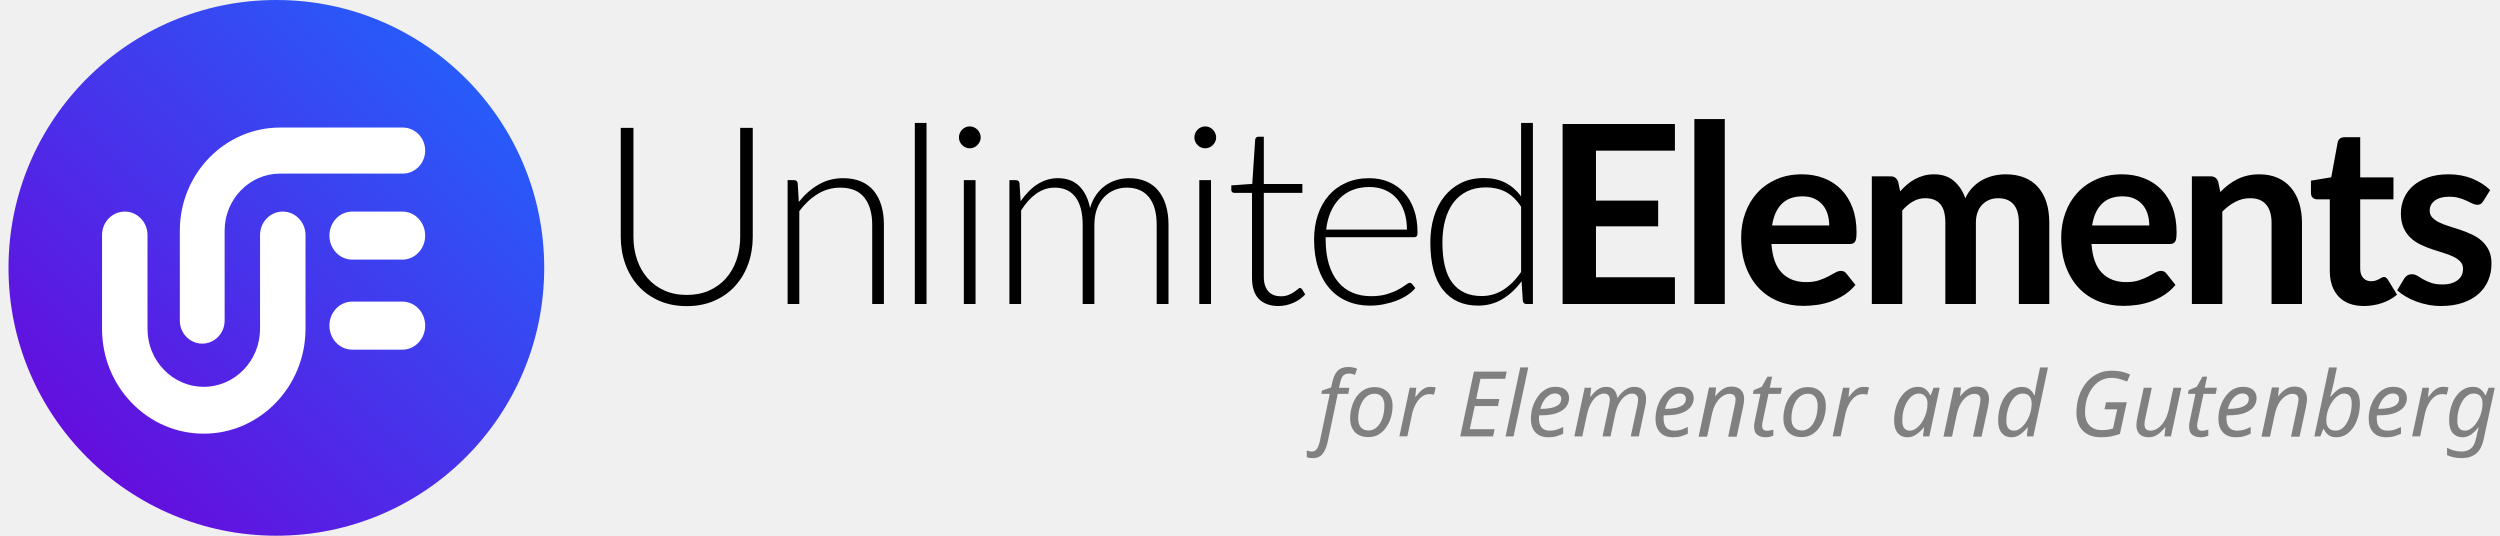
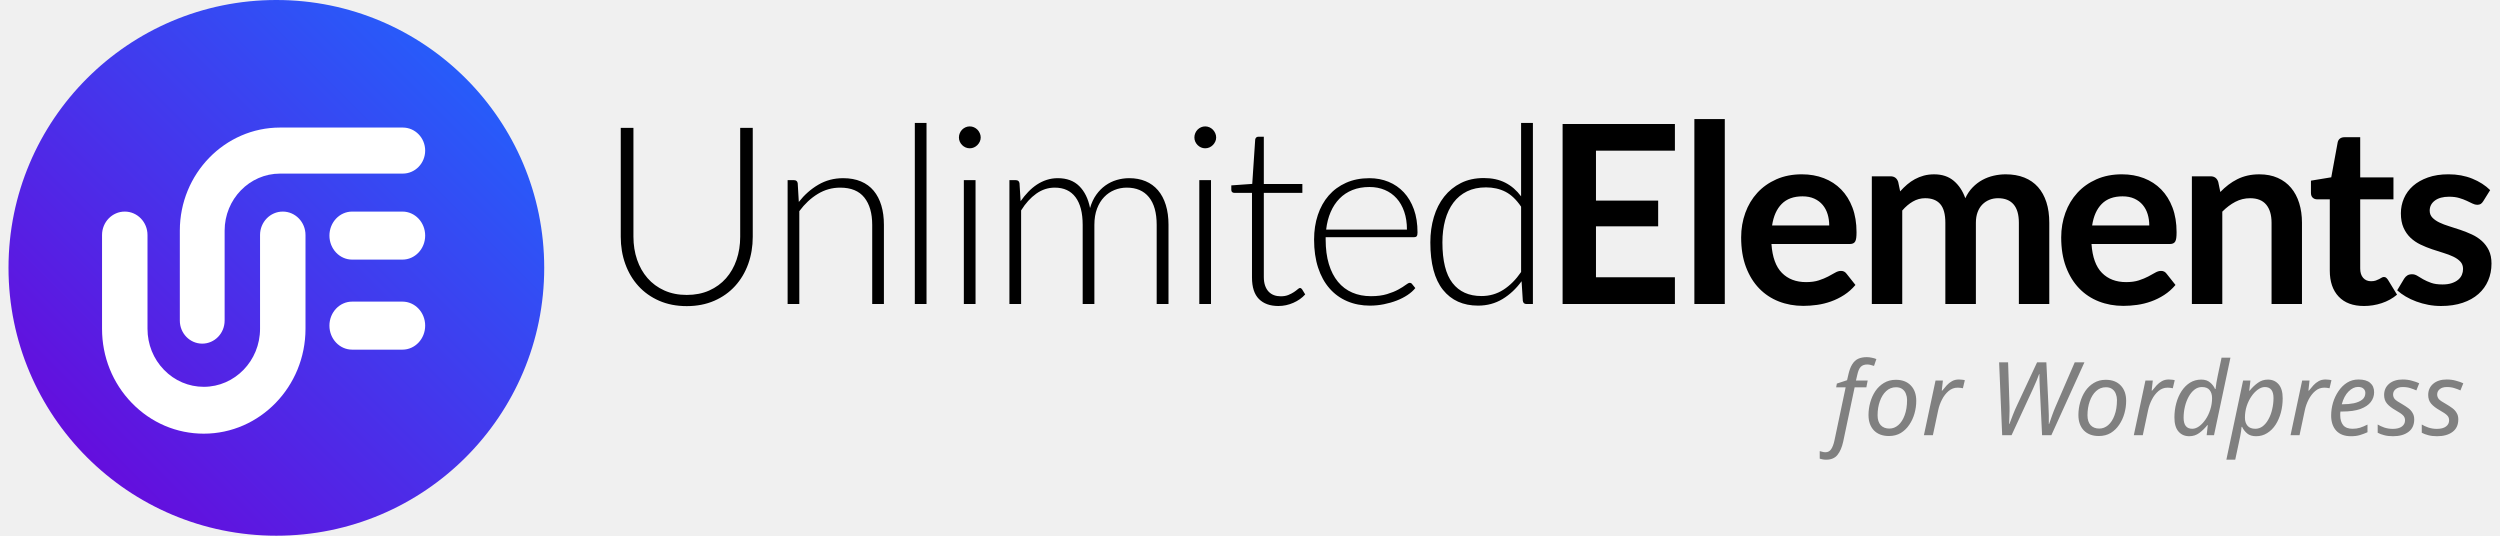
<svg xmlns="http://www.w3.org/2000/svg" width="294" height="63" viewBox="0 0 294 63" version="1.1" id="svg2">
  <defs id="defs2">
    <linearGradient x1="1.92" y1="62.08" x2="63.08" y2="0.92" id="linearGradient-1" gradientUnits="userSpaceOnUse">
      <stop stop-color="#6F00D8" offset="0%" id="stop1" />
      <stop stop-color="#1C6AFF" offset="100%" id="stop2" />
    </linearGradient>
  </defs>
  <g id="logo" stroke="none" stroke-width="1" fill="none" fill-rule="evenodd">
    <circle id="Oval" fill="url(#linearGradient-1)" cx="32.5" cy="31.5" r="31.5" style="fill:url(#linearGradient-1)" />
    <path d="m 50,38.294 c 0,-1.559 -1.196,-2.824 -2.671,-2.824 h -5.918 c -1.475,0 -2.671,1.264 -2.671,2.824 0,1.559 1.196,2.824 2.671,2.824 h 5.918 C 48.804,41.118 50,39.853 50,38.294 m 0,-10.588 c 0,-1.559 -1.196,-2.824 -2.671,-2.824 h -5.917 c -1.475,0 -2.671,1.265 -2.671,2.824 0,1.559 1.196,2.824 2.671,2.824 h 5.917 C 48.804,30.529 50,29.265 50,27.706 M 26.417,37.704 V 27.12 c 0,-3.697 2.927,-6.705 6.523,-6.705 H 47.366 C 48.82,20.415 50,19.203 50,17.708 50,16.212 48.82,15 47.366,15 H 32.94 c -6.502,0 -11.792,5.437 -11.792,12.12 v 10.584 c 0,1.495 1.18,2.708 2.634,2.708 1.455,0 2.634,-1.212 2.634,-2.708 M 23.963,51 C 20.767,51 17.763,49.718 15.504,47.389 13.244,45.06 12,41.963 12,38.669 V 27.637 c 0,-1.521 1.197,-2.755 2.673,-2.755 1.476,0 2.673,1.234 2.673,2.755 v 11.031 c 0,1.823 0.688,3.535 1.938,4.824 1.25,1.288 2.912,1.998 4.68,1.998 3.649,0 6.617,-3.06 6.617,-6.822 V 27.637 c 0,-1.521 1.197,-2.755 2.673,-2.755 1.476,0 2.673,1.234 2.673,2.755 V 38.669 C 35.926,45.468 30.559,51 23.963,51" id="Fill-1" fill="#ffffff" />
    <path d="m 80.762,36 c 1.197,0 2.276,-0.21 3.237,-0.629 0.961,-0.42 1.776,-0.998 2.447,-1.735 0.671,-0.737 1.185,-1.6 1.542,-2.591 0.357,-0.99 0.536,-2.057 0.536,-3.198 v 0 -12.808 h -1.477 v 12.808 c 0,0.966 -0.142,1.866 -0.427,2.701 -0.285,0.834 -0.698,1.559 -1.238,2.174 -0.541,0.615 -1.2,1.095 -1.977,1.442 -0.777,0.346 -1.658,0.52 -2.643,0.52 -0.985,0 -1.866,-0.176 -2.643,-0.527 -0.777,-0.351 -1.434,-0.834 -1.969,-1.449 -0.536,-0.615 -0.946,-1.339 -1.231,-2.174 -0.285,-0.834 -0.427,-1.735 -0.427,-2.701 v 0 -12.793 H 73 v 12.808 c 0,1.142 0.179,2.208 0.536,3.198 0.357,0.99 0.871,1.854 1.542,2.591 0.671,0.737 1.487,1.315 2.447,1.735 C 78.486,35.79 79.565,36 80.762,36 Z M 93.999,35.751 V 24.832 c 0.637,-0.859 1.361,-1.534 2.172,-2.027 0.811,-0.493 1.689,-0.739 2.636,-0.739 1.274,0 2.22,0.388 2.838,1.164 0.618,0.776 0.927,1.847 0.927,3.213 v 0 9.309 h 1.376 v -9.309 c 0,-0.849 -0.101,-1.61 -0.304,-2.283 -0.203,-0.673 -0.502,-1.249 -0.898,-1.727 -0.396,-0.478 -0.895,-0.844 -1.499,-1.098 -0.603,-0.254 -1.301,-0.381 -2.093,-0.381 -1.072,0 -2.044,0.256 -2.918,0.768 -0.874,0.512 -1.639,1.188 -2.295,2.027 v 0 l -0.13,-2.196 c -0.039,-0.244 -0.183,-0.366 -0.434,-0.366 v 0 h -0.753 v 14.564 z m 14.96,0 V 14.454 h -1.376 v 21.297 z m 5.084,-18.311 c 0.174,0 0.338,-0.034 0.492,-0.102 0.154,-0.068 0.29,-0.161 0.405,-0.278 0.116,-0.117 0.21,-0.251 0.282,-0.403 0.072,-0.151 0.109,-0.315 0.109,-0.49 0,-0.176 -0.036,-0.344 -0.109,-0.505 -0.072,-0.161 -0.167,-0.3 -0.282,-0.417 -0.116,-0.117 -0.251,-0.21 -0.405,-0.278 -0.154,-0.068 -0.319,-0.102 -0.492,-0.102 -0.174,0 -0.338,0.034 -0.492,0.102 -0.154,0.068 -0.29,0.161 -0.405,0.278 -0.116,0.117 -0.208,0.256 -0.275,0.417 -0.068,0.161 -0.101,0.329 -0.101,0.505 0,0.176 0.034,0.339 0.101,0.49 0.068,0.151 0.159,0.285 0.275,0.403 0.116,0.117 0.251,0.21 0.405,0.278 0.154,0.068 0.319,0.102 0.492,0.102 z m 0.681,18.311 V 21.187 h -1.376 v 14.564 z m 5.359,0 V 24.744 c 0.521,-0.839 1.115,-1.495 1.781,-1.969 0.666,-0.473 1.39,-0.71 2.172,-0.71 1.072,0 1.887,0.376 2.447,1.127 0.56,0.751 0.84,1.835 0.84,3.25 v 0 9.309 h 1.376 v -9.309 c 0,-0.722 0.104,-1.356 0.311,-1.903 0.208,-0.546 0.488,-1.003 0.84,-1.369 0.352,-0.366 0.758,-0.642 1.216,-0.827 0.459,-0.185 0.939,-0.278 1.441,-0.278 1.13,0 1.998,0.373 2.607,1.12 0.608,0.747 0.912,1.832 0.912,3.257 v 0 9.309 h 1.39 v -9.309 c 0,-0.878 -0.106,-1.659 -0.319,-2.342 -0.212,-0.683 -0.519,-1.259 -0.92,-1.727 -0.401,-0.468 -0.886,-0.822 -1.455,-1.061 -0.57,-0.239 -1.212,-0.359 -1.926,-0.359 -0.502,0 -0.992,0.071 -1.47,0.212 -0.478,0.141 -0.92,0.356 -1.325,0.644 -0.405,0.288 -0.765,0.651 -1.079,1.09 -0.314,0.439 -0.558,0.961 -0.731,1.566 -0.222,-1.103 -0.647,-1.964 -1.274,-2.583 -0.628,-0.62 -1.467,-0.929 -2.52,-0.929 -0.454,0 -0.886,0.066 -1.296,0.198 -0.41,0.132 -0.796,0.317 -1.158,0.556 -0.362,0.239 -0.702,0.525 -1.021,0.856 -0.319,0.332 -0.618,0.698 -0.898,1.098 v 0 l -0.13,-2.108 c -0.039,-0.244 -0.183,-0.366 -0.434,-0.366 v 0 h -0.753 V 35.751 Z M 141.733,17.44 c 0.174,0 0.338,-0.034 0.492,-0.102 0.154,-0.068 0.29,-0.161 0.405,-0.278 0.116,-0.117 0.21,-0.251 0.282,-0.403 0.072,-0.151 0.109,-0.315 0.109,-0.49 0,-0.176 -0.036,-0.344 -0.109,-0.505 -0.072,-0.161 -0.167,-0.3 -0.282,-0.417 -0.116,-0.117 -0.251,-0.21 -0.405,-0.278 -0.154,-0.068 -0.319,-0.102 -0.492,-0.102 -0.174,0 -0.338,0.034 -0.492,0.102 -0.154,0.068 -0.29,0.161 -0.405,0.278 -0.116,0.117 -0.208,0.256 -0.275,0.417 -0.068,0.161 -0.101,0.329 -0.101,0.505 0,0.176 0.034,0.339 0.101,0.49 0.068,0.151 0.159,0.285 0.275,0.403 0.116,0.117 0.251,0.21 0.405,0.278 0.154,0.068 0.319,0.102 0.492,0.102 z m 0.681,18.311 V 21.187 h -1.376 v 14.564 z m 7.922,0.234 c 0.608,0 1.195,-0.124 1.759,-0.373 0.565,-0.249 1.031,-0.578 1.397,-0.988 v 0 l -0.377,-0.615 c -0.077,-0.098 -0.154,-0.146 -0.232,-0.146 -0.068,0 -0.159,0.051 -0.275,0.154 -0.116,0.102 -0.265,0.215 -0.449,0.337 -0.183,0.122 -0.401,0.234 -0.652,0.337 -0.251,0.102 -0.55,0.154 -0.898,0.154 -0.28,0 -0.541,-0.044 -0.782,-0.132 -0.241,-0.088 -0.451,-0.224 -0.63,-0.41 -0.179,-0.185 -0.319,-0.422 -0.42,-0.71 -0.101,-0.288 -0.152,-0.632 -0.152,-1.032 v 0 -9.88 h 4.533 v -1.039 h -4.533 V 16.079 h -0.652 c -0.106,0 -0.191,0.034 -0.253,0.102 -0.063,0.068 -0.099,0.146 -0.109,0.234 v 0 l -0.348,5.211 -2.462,0.176 v 0.542 c 0,0.107 0.034,0.19 0.101,0.249 0.068,0.059 0.154,0.088 0.261,0.088 v 0 h 2.071 V 32.633 c 0,1.142 0.273,1.986 0.818,2.532 0.545,0.546 1.306,0.82 2.281,0.82 z m 10.79,-0.044 c 0.541,0 1.079,-0.054 1.615,-0.161 0.536,-0.107 1.038,-0.251 1.506,-0.432 0.468,-0.181 0.893,-0.398 1.274,-0.651 0.381,-0.254 0.688,-0.527 0.92,-0.82 v 0 l -0.377,-0.468 c -0.068,-0.098 -0.164,-0.146 -0.29,-0.146 -0.097,0 -0.251,0.081 -0.463,0.242 -0.212,0.161 -0.5,0.342 -0.862,0.542 -0.362,0.2 -0.809,0.381 -1.339,0.542 -0.531,0.161 -1.158,0.242 -1.883,0.242 -0.811,0 -1.545,-0.141 -2.201,-0.424 -0.656,-0.283 -1.216,-0.705 -1.68,-1.266 -0.463,-0.561 -0.821,-1.256 -1.072,-2.086 -0.251,-0.829 -0.377,-1.791 -0.377,-2.884 v 0 -0.278 h 10.412 c 0.135,0 0.234,-0.039 0.297,-0.117 0.063,-0.078 0.094,-0.224 0.094,-0.439 0,-1.025 -0.142,-1.932 -0.427,-2.723 -0.285,-0.79 -0.681,-1.456 -1.187,-1.998 -0.507,-0.542 -1.105,-0.954 -1.796,-1.237 -0.69,-0.283 -1.441,-0.424 -2.252,-0.424 -1.023,0 -1.938,0.181 -2.744,0.542 -0.806,0.361 -1.487,0.861 -2.042,1.5 -0.555,0.639 -0.98,1.4 -1.274,2.283 -0.294,0.883 -0.442,1.847 -0.442,2.891 0,1.239 0.157,2.34 0.471,3.301 0.314,0.961 0.76,1.774 1.339,2.437 0.579,0.664 1.274,1.169 2.085,1.515 0.811,0.346 1.709,0.52 2.693,0.52 z m 4.33,-8.943 h -9.5 c 0.087,-0.761 0.263,-1.449 0.529,-2.064 0.265,-0.615 0.613,-1.142 1.043,-1.581 0.43,-0.439 0.939,-0.776 1.528,-1.01 0.589,-0.234 1.255,-0.351 1.998,-0.351 0.656,0 1.255,0.115 1.796,0.344 0.541,0.229 1.004,0.559 1.39,0.988 0.386,0.429 0.685,0.954 0.898,1.574 0.212,0.62 0.319,1.32 0.319,2.1 z m 8.371,8.943 c 1.062,0 2.02,-0.259 2.874,-0.776 0.854,-0.517 1.6,-1.215 2.237,-2.093 v 0 l 0.145,2.298 c 0.039,0.254 0.179,0.381 0.42,0.381 v 0 h 0.767 V 14.454 h -1.39 v 8.636 c -0.521,-0.703 -1.139,-1.237 -1.854,-1.603 -0.714,-0.366 -1.559,-0.549 -2.534,-0.549 -1.014,0 -1.909,0.195 -2.686,0.585 -0.777,0.39 -1.434,0.925 -1.969,1.603 -0.536,0.678 -0.941,1.478 -1.216,2.401 -0.275,0.922 -0.413,1.915 -0.413,2.979 0,2.479 0.495,4.338 1.484,5.577 0.99,1.239 2.368,1.859 4.134,1.859 z m 0.391,-1.127 c -1.477,0 -2.611,-0.51 -3.403,-1.53 -0.792,-1.02 -1.187,-2.613 -1.187,-4.779 0,-0.956 0.109,-1.832 0.326,-2.627 0.217,-0.795 0.541,-1.478 0.97,-2.049 0.43,-0.571 0.963,-1.012 1.6,-1.325 0.637,-0.312 1.381,-0.468 2.23,-0.468 0.85,0 1.61,0.171 2.281,0.512 0.671,0.342 1.286,0.927 1.846,1.756 v 0 7.685 c -0.608,0.888 -1.298,1.581 -2.071,2.079 -0.772,0.498 -1.636,0.747 -2.592,0.747 z m 22.751,0.937 v -3.147 h -9.282 v -5.987 h 7.313 v -3.03 h -7.313 V 17.718 h 9.282 v -3.132 h -13.207 v 21.166 z m 5.866,0 V 14 h -3.577 v 21.751 z m 9.24,0.22 c 0.521,0 1.06,-0.039 1.615,-0.117 0.555,-0.078 1.101,-0.212 1.636,-0.403 0.536,-0.19 1.05,-0.444 1.542,-0.761 0.492,-0.317 0.936,-0.71 1.332,-1.178 v 0 l -1.043,-1.317 c -0.077,-0.107 -0.169,-0.19 -0.275,-0.249 -0.106,-0.059 -0.232,-0.088 -0.377,-0.088 -0.222,0 -0.451,0.068 -0.688,0.205 -0.237,0.137 -0.512,0.288 -0.825,0.454 -0.314,0.166 -0.681,0.317 -1.101,0.454 -0.42,0.137 -0.92,0.205 -1.499,0.205 -1.178,0 -2.124,-0.361 -2.838,-1.083 -0.714,-0.722 -1.125,-1.854 -1.231,-3.396 v 0 h 9.181 c 0.164,0 0.299,-0.022 0.405,-0.066 0.106,-0.044 0.191,-0.117 0.253,-0.22 0.063,-0.102 0.106,-0.244 0.13,-0.424 0.024,-0.181 0.036,-0.407 0.036,-0.681 0,-1.083 -0.159,-2.047 -0.478,-2.891 -0.319,-0.844 -0.763,-1.556 -1.332,-2.137 -0.57,-0.581 -1.248,-1.022 -2.035,-1.325 -0.787,-0.303 -1.648,-0.454 -2.585,-0.454 -1.11,0 -2.107,0.195 -2.99,0.585 -0.883,0.39 -1.632,0.92 -2.245,1.588 -0.613,0.668 -1.084,1.454 -1.412,2.357 -0.328,0.903 -0.492,1.866 -0.492,2.891 0,1.317 0.188,2.476 0.565,3.476 0.377,1 0.893,1.839 1.549,2.518 0.656,0.678 1.429,1.191 2.317,1.537 0.888,0.346 1.849,0.52 2.882,0.52 z m 3.041,-9.456 h -6.719 c 0.164,-1.093 0.541,-1.937 1.13,-2.532 0.589,-0.595 1.405,-0.893 2.447,-0.893 0.531,0 0.994,0.09 1.39,0.271 0.396,0.181 0.724,0.427 0.985,0.739 0.261,0.312 0.454,0.676 0.579,1.09 0.126,0.415 0.188,0.856 0.188,1.325 z m 8.588,9.236 V 24.758 c 0.386,-0.449 0.804,-0.803 1.253,-1.061 0.449,-0.259 0.929,-0.388 1.441,-0.388 0.782,0 1.373,0.229 1.774,0.688 0.401,0.459 0.601,1.191 0.601,2.196 v 0 9.558 h 3.591 v -9.558 c 0,-0.468 0.068,-0.883 0.203,-1.244 0.135,-0.361 0.321,-0.661 0.558,-0.9 0.237,-0.239 0.512,-0.422 0.825,-0.549 0.314,-0.127 0.654,-0.19 1.021,-0.19 0.801,0 1.409,0.242 1.825,0.725 0.415,0.483 0.623,1.203 0.623,2.159 v 0 9.558 h 3.577 v -9.558 c 0,-0.908 -0.113,-1.713 -0.34,-2.415 -0.227,-0.703 -0.558,-1.298 -0.992,-1.786 -0.434,-0.488 -0.97,-0.859 -1.607,-1.112 -0.637,-0.254 -1.366,-0.381 -2.187,-0.381 -0.473,0 -0.944,0.054 -1.412,0.161 -0.468,0.107 -0.91,0.273 -1.325,0.498 -0.415,0.224 -0.796,0.515 -1.144,0.871 -0.348,0.356 -0.637,0.783 -0.869,1.281 -0.299,-0.849 -0.751,-1.53 -1.354,-2.042 -0.603,-0.512 -1.373,-0.768 -2.31,-0.768 -0.444,0 -0.852,0.051 -1.224,0.154 -0.372,0.102 -0.719,0.242 -1.043,0.417 -0.323,0.176 -0.628,0.385 -0.912,0.629 -0.285,0.244 -0.558,0.512 -0.818,0.805 v 0 l -0.232,-1.112 C 223.081,20.953 222.777,20.733 222.313,20.733 v 0 h -2.187 v 15.018 z m 26.009,0.22 c 0.521,0 1.06,-0.039 1.615,-0.117 0.555,-0.078 1.101,-0.212 1.636,-0.403 0.536,-0.19 1.05,-0.444 1.542,-0.761 0.492,-0.317 0.936,-0.71 1.332,-1.178 v 0 l -1.043,-1.317 c -0.077,-0.107 -0.169,-0.19 -0.275,-0.249 -0.106,-0.059 -0.232,-0.088 -0.377,-0.088 -0.222,0 -0.451,0.068 -0.688,0.205 -0.237,0.137 -0.512,0.288 -0.825,0.454 -0.314,0.166 -0.681,0.317 -1.101,0.454 -0.42,0.137 -0.92,0.205 -1.499,0.205 -1.178,0 -2.124,-0.361 -2.838,-1.083 -0.714,-0.722 -1.125,-1.854 -1.231,-3.396 v 0 h 9.181 c 0.164,0 0.299,-0.022 0.405,-0.066 0.106,-0.044 0.191,-0.117 0.253,-0.22 0.063,-0.102 0.106,-0.244 0.13,-0.424 0.024,-0.181 0.036,-0.407 0.036,-0.681 0,-1.083 -0.159,-2.047 -0.478,-2.891 -0.319,-0.844 -0.763,-1.556 -1.332,-2.137 -0.57,-0.581 -1.248,-1.022 -2.035,-1.325 -0.787,-0.303 -1.648,-0.454 -2.585,-0.454 -1.11,0 -2.107,0.195 -2.99,0.585 -0.883,0.39 -1.632,0.92 -2.245,1.588 -0.613,0.668 -1.084,1.454 -1.412,2.357 -0.328,0.903 -0.492,1.866 -0.492,2.891 0,1.317 0.188,2.476 0.565,3.476 0.377,1 0.893,1.839 1.549,2.518 0.656,0.678 1.429,1.191 2.317,1.537 0.888,0.346 1.849,0.52 2.882,0.52 z m 3.041,-9.456 h -6.719 c 0.164,-1.093 0.541,-1.937 1.13,-2.532 0.589,-0.595 1.405,-0.893 2.447,-0.893 0.531,0 0.994,0.09 1.39,0.271 0.396,0.181 0.724,0.427 0.985,0.739 0.261,0.312 0.454,0.676 0.579,1.09 0.126,0.415 0.188,0.856 0.188,1.325 z m 8.588,9.236 V 24.89 c 0.483,-0.488 0.994,-0.873 1.535,-1.156 0.541,-0.283 1.12,-0.424 1.738,-0.424 0.84,0 1.47,0.251 1.89,0.754 0.42,0.503 0.63,1.212 0.63,2.13 v 0 9.558 h 3.577 v -9.558 c 0,-0.839 -0.109,-1.608 -0.326,-2.305 -0.217,-0.698 -0.536,-1.298 -0.956,-1.8 -0.42,-0.503 -0.944,-0.893 -1.571,-1.171 -0.628,-0.278 -1.347,-0.417 -2.158,-0.417 -0.502,0 -0.965,0.049 -1.39,0.146 -0.425,0.098 -0.823,0.239 -1.195,0.424 -0.372,0.185 -0.724,0.405 -1.057,0.659 -0.333,0.254 -0.649,0.537 -0.949,0.849 v 0 l -0.246,-1.186 C 260.719,20.953 260.415,20.733 259.952,20.733 v 0 h -2.187 v 15.018 z m 16.654,0.234 c 0.724,0 1.424,-0.112 2.1,-0.337 0.676,-0.224 1.274,-0.556 1.796,-0.995 v 0 l -1.072,-1.756 c -0.077,-0.107 -0.15,-0.188 -0.217,-0.242 -0.068,-0.054 -0.154,-0.081 -0.261,-0.081 -0.087,0 -0.174,0.027 -0.261,0.081 -0.087,0.054 -0.186,0.11 -0.297,0.168 -0.111,0.059 -0.241,0.115 -0.391,0.168 -0.15,0.054 -0.335,0.081 -0.558,0.081 -0.386,0 -0.695,-0.132 -0.927,-0.395 -0.232,-0.263 -0.348,-0.629 -0.348,-1.098 v 0 -8.138 h 3.91 v -2.576 h -3.91 v -4.728 h -1.854 c -0.212,0 -0.389,0.054 -0.529,0.161 -0.14,0.107 -0.229,0.259 -0.268,0.454 v 0 l -0.753,4.098 -2.389,0.395 v 1.434 c 0,0.254 0.07,0.444 0.21,0.571 0.14,0.127 0.307,0.19 0.5,0.19 v 0 h 1.506 v 8.387 c 0,1.298 0.348,2.315 1.043,3.052 0.695,0.737 1.685,1.105 2.969,1.105 z m 9.066,0 c 0.956,0 1.803,-0.124 2.541,-0.373 0.739,-0.249 1.359,-0.595 1.861,-1.039 0.502,-0.444 0.883,-0.971 1.144,-1.581 C 292.87,32.382 293,31.716 293,30.994 c 0,-0.605 -0.104,-1.122 -0.311,-1.552 -0.208,-0.429 -0.483,-0.798 -0.825,-1.105 -0.343,-0.307 -0.731,-0.561 -1.166,-0.761 -0.434,-0.2 -0.879,-0.378 -1.332,-0.534 -0.454,-0.156 -0.898,-0.3 -1.332,-0.432 -0.434,-0.132 -0.823,-0.281 -1.166,-0.446 -0.343,-0.166 -0.618,-0.359 -0.825,-0.578 -0.208,-0.22 -0.311,-0.49 -0.311,-0.812 0,-0.488 0.203,-0.883 0.608,-1.186 0.405,-0.303 0.961,-0.454 1.665,-0.454 0.454,0 0.847,0.049 1.18,0.146 0.333,0.098 0.63,0.207 0.891,0.329 0.261,0.122 0.49,0.232 0.688,0.329 0.198,0.098 0.384,0.146 0.558,0.146 0.164,0 0.299,-0.032 0.405,-0.095 0.106,-0.063 0.208,-0.173 0.304,-0.329 v 0 l 0.811,-1.303 c -0.56,-0.556 -1.26,-1.005 -2.1,-1.347 -0.84,-0.342 -1.772,-0.512 -2.795,-0.512 -0.917,0 -1.726,0.124 -2.426,0.373 -0.7,0.249 -1.284,0.581 -1.752,0.995 -0.468,0.415 -0.823,0.9 -1.064,1.456 -0.241,0.556 -0.362,1.142 -0.362,1.756 0,0.664 0.104,1.23 0.311,1.698 0.208,0.468 0.483,0.864 0.825,1.186 0.343,0.322 0.734,0.588 1.173,0.798 0.439,0.21 0.888,0.393 1.347,0.549 0.459,0.156 0.907,0.3 1.347,0.432 0.439,0.132 0.83,0.281 1.173,0.446 0.343,0.166 0.618,0.361 0.825,0.585 0.208,0.224 0.311,0.512 0.311,0.864 0,0.234 -0.046,0.461 -0.138,0.681 -0.092,0.22 -0.237,0.412 -0.434,0.578 -0.198,0.166 -0.449,0.3 -0.753,0.403 -0.304,0.102 -0.669,0.154 -1.093,0.154 -0.541,0 -0.987,-0.063 -1.339,-0.19 -0.352,-0.127 -0.659,-0.263 -0.92,-0.41 -0.261,-0.146 -0.49,-0.283 -0.688,-0.41 -0.198,-0.127 -0.408,-0.19 -0.63,-0.19 -0.222,0 -0.405,0.044 -0.55,0.132 -0.145,0.088 -0.27,0.215 -0.377,0.381 v 0 l -0.825,1.376 c 0.29,0.263 0.625,0.507 1.006,0.732 0.381,0.224 0.796,0.42 1.245,0.585 0.449,0.166 0.917,0.295 1.405,0.388 0.488,0.093 0.987,0.139 1.499,0.139 z" id="UnlimitedElements" fill="#000000" fill-rule="nonzero" />
    <g id="text3" style="font-style:italic;font-size:10.667px;font-family:Sans;-inkscape-font-specification:'Sans, Italic';white-space:pre;fill:#000000" transform="translate(-11,5.793919)" aria-label="for Elementor and Gutenberg">
-       <path style="fill:#808080" d="m 165.359,48.084 q -0.213,0 -0.373,-0.032 -0.171,-0.032 -0.309,-0.075 V 47.188 q 0.149,0.043 0.288,0.075 0.139,0.043 0.309,0.043 0.384,0 0.597,-0.32 0.213,-0.309 0.341,-0.896 l 1.173,-5.568 h -0.992 l 0.075,-0.395 1.067,-0.352 0.117,-0.512 q 0.16,-0.736 0.416,-1.141 0.256,-0.416 0.629,-0.587 0.373,-0.171 0.896,-0.171 0.267,0 0.544,0.064 0.277,0.053 0.459,0.139 l -0.245,0.715 q -0.149,-0.053 -0.331,-0.096 -0.181,-0.053 -0.384,-0.053 -0.416,0 -0.661,0.235 -0.245,0.235 -0.384,0.896 l -0.128,0.544 h 1.227 l -0.139,0.715 h -1.227 l -1.195,5.675 q -0.192,0.885 -0.597,1.387 -0.405,0.501 -1.173,0.501 z" id="path13" />
-       <path style="fill:#808080" d="m 171.908,45.609 q -0.992,0 -1.568,-0.587 -0.565,-0.597 -0.565,-1.611 0,-0.661 0.181,-1.312 0.181,-0.651 0.533,-1.184 0.363,-0.533 0.896,-0.853 0.544,-0.331 1.248,-0.331 1.003,0 1.568,0.597 0.565,0.587 0.565,1.611 0,0.651 -0.181,1.301 -0.181,0.651 -0.544,1.184 -0.352,0.533 -0.885,0.864 -0.533,0.32 -1.248,0.32 z m 0.053,-0.779 q 0.501,0 0.917,-0.352 0.427,-0.363 0.672,-1.035 0.256,-0.672 0.256,-1.611 0,-0.32 -0.117,-0.619 -0.107,-0.309 -0.363,-0.501 -0.256,-0.203 -0.683,-0.203 -0.587,0 -1.024,0.405 -0.427,0.395 -0.661,1.067 -0.235,0.661 -0.235,1.461 0,0.661 0.32,1.024 0.331,0.363 0.917,0.363 z m 3.605,0.693 1.216,-5.717 h 0.768 l -0.117,1.056 h 0.053 q 0.224,-0.288 0.469,-0.555 0.245,-0.267 0.555,-0.437 0.309,-0.171 0.715,-0.171 0.149,0 0.309,0.021 0.171,0.011 0.309,0.053 l -0.203,0.843 q -0.288,-0.064 -0.544,-0.064 -0.533,0 -0.949,0.352 -0.416,0.352 -0.693,0.896 -0.277,0.544 -0.395,1.109 l -0.555,2.613 z m 7.157,0 1.611,-7.616 h 3.861 l -0.181,0.843 h -2.912 l -0.501,2.379 h 2.72 l -0.16,0.832 h -2.731 l -0.587,2.72 h 2.923 l -0.181,0.843 z m 5.333,0 1.728,-8.107 h 0.939 l -1.728,8.107 z m 5.045,0.107 q -0.992,0 -1.536,-0.576 -0.533,-0.587 -0.533,-1.579 0,-0.683 0.192,-1.344 0.203,-0.672 0.576,-1.216 0.373,-0.555 0.896,-0.885 0.533,-0.331 1.195,-0.331 0.811,0 1.216,0.352 0.416,0.352 0.416,0.981 0,0.565 -0.352,1.024 -0.341,0.448 -1.077,0.725 -0.736,0.267 -1.909,0.267 h -0.181 q -0.011,0.096 -0.021,0.203 0,0.107 0,0.192 0,0.651 0.309,1.035 0.32,0.373 0.981,0.373 0.405,0 0.768,-0.107 0.363,-0.117 0.789,-0.331 v 0.8 q -0.405,0.181 -0.8,0.299 -0.384,0.117 -0.928,0.117 z m -0.96,-3.339 h 0.075 q 0.64,0 1.184,-0.107 0.544,-0.117 0.875,-0.373 0.331,-0.267 0.331,-0.704 0,-0.277 -0.192,-0.448 -0.181,-0.181 -0.576,-0.181 -0.512,0 -0.992,0.48 -0.469,0.469 -0.704,1.333 z m 4,3.232 1.216,-5.717 h 0.768 l -0.117,1.056 h 0.053 q 0.192,-0.267 0.448,-0.533 0.267,-0.267 0.608,-0.448 0.341,-0.181 0.779,-0.181 0.587,0 0.907,0.341 0.32,0.341 0.384,0.928 h 0.043 q 0.213,-0.309 0.501,-0.597 0.299,-0.299 0.661,-0.48 0.363,-0.192 0.8,-0.192 0.661,0 1.024,0.363 0.363,0.363 0.363,1.045 0,0.256 -0.032,0.48 -0.032,0.224 -0.085,0.459 l -0.736,3.477 h -0.949 l 0.768,-3.584 q 0.043,-0.235 0.064,-0.405 0.032,-0.181 0.032,-0.341 0,-0.32 -0.181,-0.512 -0.171,-0.192 -0.544,-0.192 -0.352,0 -0.736,0.256 -0.384,0.256 -0.725,0.8 -0.331,0.544 -0.512,1.397 l -0.544,2.581 h -0.939 l 0.757,-3.584 q 0.096,-0.48 0.096,-0.704 0,-0.352 -0.16,-0.544 -0.16,-0.203 -0.533,-0.203 -0.341,0 -0.736,0.256 -0.395,0.245 -0.736,0.811 -0.341,0.565 -0.544,1.504 l -0.523,2.464 z m 11.616,0.107 q -0.992,0 -1.536,-0.576 -0.533,-0.587 -0.533,-1.579 0,-0.683 0.192,-1.344 0.203,-0.672 0.576,-1.216 0.373,-0.555 0.896,-0.885 0.533,-0.331 1.195,-0.331 0.811,0 1.216,0.352 0.416,0.352 0.416,0.981 0,0.565 -0.352,1.024 -0.341,0.448 -1.077,0.725 -0.736,0.267 -1.909,0.267 h -0.181 q -0.011,0.096 -0.021,0.203 0,0.107 0,0.192 0,0.651 0.309,1.035 0.32,0.373 0.981,0.373 0.405,0 0.768,-0.107 0.363,-0.117 0.789,-0.331 v 0.8 q -0.405,0.181 -0.8,0.299 -0.384,0.117 -0.928,0.117 z m -0.96,-3.339 h 0.075 q 0.64,0 1.184,-0.107 0.544,-0.117 0.875,-0.373 0.331,-0.267 0.331,-0.704 0,-0.277 -0.192,-0.448 -0.181,-0.181 -0.576,-0.181 -0.512,0 -0.992,0.48 -0.469,0.469 -0.704,1.333 z m 3.957,3.264 1.227,-5.781 h 0.832 l -0.117,1.056 q 0.203,-0.256 0.48,-0.523 0.277,-0.277 0.629,-0.459 0.363,-0.181 0.832,-0.181 0.683,0 1.077,0.384 0.395,0.373 0.395,1.056 0,0.245 -0.043,0.501 -0.032,0.256 -0.075,0.448 l -0.757,3.499 h -1.003 l 0.768,-3.627 q 0.043,-0.245 0.075,-0.405 0.032,-0.171 0.032,-0.32 0,-0.683 -0.725,-0.683 -0.363,0 -0.779,0.256 -0.405,0.245 -0.768,0.8 -0.352,0.555 -0.544,1.493 l -0.533,2.485 z m 7.893,0.075 q -0.576,0 -0.971,-0.277 -0.395,-0.277 -0.395,-0.971 0,-0.341 0.096,-0.757 l 0.651,-3.104 h -0.885 l 0.085,-0.427 0.96,-0.405 0.661,-1.184 h 0.555 l -0.288,1.301 h 1.44 l -0.149,0.715 h -1.429 l -0.661,3.115 q -0.032,0.139 -0.064,0.32 -0.032,0.171 -0.032,0.32 0,0.245 0.128,0.416 0.139,0.171 0.437,0.171 0.192,0 0.373,-0.032 0.181,-0.043 0.384,-0.107 v 0.715 q -0.128,0.064 -0.395,0.128 -0.267,0.064 -0.501,0.064 z m 4.213,-0.021 q -0.992,0 -1.568,-0.587 -0.565,-0.597 -0.565,-1.611 0,-0.661 0.181,-1.312 0.181,-0.651 0.533,-1.184 0.363,-0.533 0.896,-0.853 0.544,-0.331 1.248,-0.331 1.003,0 1.568,0.597 0.565,0.587 0.565,1.611 0,0.651 -0.181,1.301 -0.181,0.651 -0.544,1.184 -0.352,0.533 -0.885,0.864 -0.533,0.32 -1.248,0.32 z m 0.053,-0.779 q 0.501,0 0.917,-0.352 0.427,-0.363 0.672,-1.035 0.256,-0.672 0.256,-1.611 0,-0.32 -0.117,-0.619 -0.107,-0.309 -0.363,-0.501 -0.256,-0.203 -0.683,-0.203 -0.587,0 -1.024,0.405 -0.427,0.395 -0.661,1.067 -0.235,0.661 -0.235,1.461 0,0.661 0.32,1.024 0.331,0.363 0.917,0.363 z m 3.605,0.693 1.216,-5.717 h 0.768 l -0.117,1.056 h 0.053 q 0.224,-0.288 0.469,-0.555 0.245,-0.267 0.555,-0.437 0.309,-0.171 0.715,-0.171 0.149,0 0.309,0.021 0.171,0.011 0.309,0.053 l -0.203,0.843 q -0.288,-0.064 -0.544,-0.064 -0.533,0 -0.949,0.352 -0.416,0.352 -0.693,0.896 -0.277,0.544 -0.395,1.109 l -0.555,2.613 z m 8.779,0.107 q -0.693,0 -1.12,-0.491 -0.427,-0.501 -0.427,-1.461 0,-0.8 0.203,-1.515 0.213,-0.725 0.587,-1.269 0.373,-0.555 0.885,-0.875 0.512,-0.32 1.131,-0.32 0.565,0 0.917,0.299 0.352,0.299 0.523,0.693 h 0.053 l 0.341,-0.885 h 0.715 l -1.216,5.717 h -0.747 l 0.139,-1.056 h -0.043 q -0.373,0.469 -0.864,0.821 -0.48,0.341 -1.077,0.341 z m 0.309,-0.779 q 0.384,0 0.768,-0.288 0.384,-0.288 0.683,-0.768 0.309,-0.491 0.48,-1.109 0.075,-0.299 0.107,-0.565 0.032,-0.267 0.032,-0.491 0,-0.501 -0.277,-0.821 -0.277,-0.32 -0.747,-0.32 -0.416,0 -0.768,0.267 -0.352,0.256 -0.619,0.715 -0.267,0.448 -0.416,1.024 -0.139,0.576 -0.139,1.205 0,0.576 0.235,0.864 0.235,0.288 0.661,0.288 z m 3.947,0.704 1.227,-5.781 h 0.832 l -0.117,1.056 q 0.203,-0.256 0.48,-0.523 0.277,-0.277 0.629,-0.459 0.363,-0.181 0.832,-0.181 0.683,0 1.077,0.384 0.395,0.373 0.395,1.056 0,0.245 -0.043,0.501 -0.032,0.256 -0.075,0.448 l -0.757,3.499 h -1.003 l 0.768,-3.627 q 0.043,-0.245 0.075,-0.405 0.032,-0.171 0.032,-0.32 0,-0.683 -0.725,-0.683 -0.363,0 -0.779,0.256 -0.405,0.245 -0.768,0.8 -0.352,0.555 -0.544,1.493 l -0.533,2.485 z m 7.979,0.075 q -0.693,0 -1.12,-0.491 -0.427,-0.491 -0.427,-1.461 0,-0.779 0.192,-1.493 0.192,-0.715 0.555,-1.269 0.373,-0.565 0.885,-0.885 0.523,-0.32 1.173,-0.32 0.576,0 0.917,0.299 0.352,0.288 0.523,0.683 h 0.053 q 0.053,-0.363 0.096,-0.693 0.053,-0.331 0.139,-0.715 l 0.395,-1.867 h 0.928 l -1.717,8.107 h -0.768 l 0.117,-1.056 h -0.043 q -0.384,0.48 -0.843,0.821 -0.459,0.341 -1.056,0.341 z m 0.32,-0.779 q 0.352,0 0.715,-0.256 0.363,-0.267 0.672,-0.715 0.309,-0.448 0.491,-1.024 0.192,-0.576 0.192,-1.216 0,-0.512 -0.256,-0.832 -0.245,-0.32 -0.811,-0.32 -0.427,0 -0.779,0.277 -0.341,0.267 -0.597,0.725 -0.256,0.459 -0.395,1.035 -0.139,0.576 -0.139,1.173 0,1.152 0.907,1.152 z m 10.229,0.779 q -1.355,0 -2.123,-0.757 -0.768,-0.757 -0.768,-2.112 0,-1.045 0.288,-1.941 0.299,-0.907 0.843,-1.579 0.555,-0.683 1.301,-1.056 0.757,-0.384 1.675,-0.384 0.693,0 1.216,0.117 0.523,0.117 0.992,0.331 l -0.363,0.832 q -0.405,-0.171 -0.864,-0.299 -0.448,-0.139 -0.992,-0.139 -0.875,0 -1.579,0.523 -0.693,0.523 -1.099,1.44 -0.405,0.907 -0.405,2.091 0,0.587 0.203,1.067 0.213,0.469 0.651,0.747 0.437,0.277 1.12,0.277 0.405,0 0.736,-0.053 0.341,-0.064 0.576,-0.139 l 0.491,-2.251 h -1.493 l 0.181,-0.832 h 2.443 l -0.811,3.723 q -0.48,0.171 -1.013,0.288 -0.533,0.107 -1.205,0.107 z m 5.589,0 q -0.651,0 -1.045,-0.363 -0.384,-0.363 -0.384,-1.056 0,-0.245 0.032,-0.459 0.043,-0.213 0.085,-0.459 l 0.747,-3.488 h 0.949 l -0.768,3.595 q -0.096,0.459 -0.096,0.715 0,0.341 0.171,0.544 0.171,0.192 0.576,0.192 0.363,0 0.779,-0.256 0.416,-0.256 0.779,-0.821 0.373,-0.565 0.576,-1.504 l 0.523,-2.464 h 0.928 l -1.216,5.717 h -0.768 l 0.117,-1.056 h -0.053 q -0.203,0.267 -0.48,0.533 -0.267,0.267 -0.629,0.448 -0.363,0.181 -0.821,0.181 z m 6.133,0 q -0.576,0 -0.971,-0.277 -0.395,-0.277 -0.395,-0.971 0,-0.341 0.096,-0.757 l 0.651,-3.104 h -0.885 l 0.085,-0.427 0.96,-0.405 0.661,-1.184 h 0.555 l -0.288,1.301 h 1.44 l -0.149,0.715 h -1.429 l -0.661,3.115 q -0.032,0.139 -0.064,0.32 -0.032,0.171 -0.032,0.32 0,0.245 0.128,0.416 0.139,0.171 0.437,0.171 0.192,0 0.373,-0.032 0.181,-0.043 0.384,-0.107 v 0.715 q -0.128,0.064 -0.395,0.128 -0.267,0.064 -0.501,0.064 z m 4.149,0 q -0.992,0 -1.536,-0.576 -0.533,-0.587 -0.533,-1.579 0,-0.683 0.192,-1.344 0.203,-0.672 0.576,-1.216 0.373,-0.555 0.896,-0.885 0.533,-0.331 1.195,-0.331 0.811,0 1.216,0.352 0.416,0.352 0.416,0.981 0,0.565 -0.352,1.024 -0.341,0.448 -1.077,0.725 -0.736,0.267 -1.909,0.267 h -0.181 q -0.011,0.096 -0.021,0.203 0,0.107 0,0.192 0,0.651 0.309,1.035 0.32,0.373 0.981,0.373 0.405,0 0.768,-0.107 0.363,-0.117 0.789,-0.331 v 0.8 q -0.405,0.181 -0.8,0.299 -0.384,0.117 -0.928,0.117 z m -0.96,-3.339 h 0.075 q 0.64,0 1.184,-0.107 0.544,-0.117 0.875,-0.373 0.331,-0.267 0.331,-0.704 0,-0.277 -0.192,-0.448 -0.181,-0.181 -0.576,-0.181 -0.512,0 -0.992,0.48 -0.469,0.469 -0.704,1.333 z m 3.957,3.264 1.227,-5.781 h 0.832 l -0.117,1.056 q 0.203,-0.256 0.48,-0.523 0.277,-0.277 0.629,-0.459 0.363,-0.181 0.832,-0.181 0.683,0 1.077,0.384 0.395,0.373 0.395,1.056 0,0.245 -0.043,0.501 -0.032,0.256 -0.075,0.448 l -0.757,3.499 h -1.003 l 0.768,-3.627 q 0.043,-0.245 0.075,-0.405 0.032,-0.171 0.032,-0.32 0,-0.683 -0.725,-0.683 -0.363,0 -0.779,0.256 -0.405,0.245 -0.768,0.8 -0.352,0.555 -0.544,1.493 l -0.533,2.485 z m 8.789,0.075 q -0.576,0 -0.939,-0.288 -0.352,-0.299 -0.523,-0.693 h -0.053 l -0.352,0.875 h -0.704 l 1.717,-8.107 h 0.939 l -0.405,1.92 q -0.075,0.363 -0.171,0.715 -0.085,0.352 -0.149,0.576 -0.064,0.224 -0.075,0.245 h 0.043 q 0.384,-0.469 0.832,-0.811 0.459,-0.352 1.056,-0.352 0.704,0 1.131,0.491 0.437,0.491 0.437,1.451 0,0.779 -0.192,1.493 -0.192,0.715 -0.555,1.28 -0.363,0.555 -0.875,0.885 -0.512,0.32 -1.163,0.32 z m -0.075,-0.779 q 0.427,0 0.779,-0.267 0.352,-0.277 0.597,-0.736 0.256,-0.459 0.384,-1.035 0.139,-0.576 0.139,-1.173 0,-1.152 -0.907,-1.152 -0.352,0 -0.725,0.267 -0.363,0.256 -0.672,0.715 -0.309,0.448 -0.501,1.024 -0.181,0.576 -0.181,1.205 0,0.512 0.267,0.832 0.267,0.32 0.821,0.32 z m 5.963,0.779 q -0.992,0 -1.536,-0.576 -0.533,-0.587 -0.533,-1.579 0,-0.683 0.192,-1.344 0.203,-0.672 0.576,-1.216 0.373,-0.555 0.896,-0.885 0.533,-0.331 1.195,-0.331 0.811,0 1.216,0.352 0.416,0.352 0.416,0.981 0,0.565 -0.352,1.024 -0.341,0.448 -1.077,0.725 -0.736,0.267 -1.909,0.267 h -0.181 q -0.011,0.096 -0.021,0.203 0,0.107 0,0.192 0,0.651 0.309,1.035 0.32,0.373 0.981,0.373 0.405,0 0.768,-0.107 0.363,-0.117 0.789,-0.331 v 0.8 q -0.405,0.181 -0.8,0.299 -0.384,0.117 -0.928,0.117 z m -0.96,-3.339 h 0.075 q 0.64,0 1.184,-0.107 0.544,-0.117 0.875,-0.373 0.331,-0.267 0.331,-0.704 0,-0.277 -0.192,-0.448 -0.181,-0.181 -0.576,-0.181 -0.512,0 -0.992,0.48 -0.469,0.469 -0.704,1.333 z m 4,3.232 1.216,-5.717 h 0.768 l -0.117,1.056 h 0.053 q 0.224,-0.288 0.469,-0.555 0.245,-0.267 0.555,-0.437 0.309,-0.171 0.715,-0.171 0.149,0 0.309,0.021 0.171,0.011 0.309,0.053 l -0.203,0.843 q -0.288,-0.064 -0.544,-0.064 -0.533,0 -0.949,0.352 -0.416,0.352 -0.693,0.896 -0.277,0.544 -0.395,1.109 l -0.555,2.613 z m 5.824,2.56 q -0.523,0 -0.971,-0.107 -0.437,-0.096 -0.747,-0.256 v -0.864 q 0.277,0.171 0.747,0.309 0.48,0.139 0.939,0.139 0.661,0 1.077,-0.32 0.427,-0.32 0.608,-1.067 l 0.096,-0.405 q 0.043,-0.224 0.107,-0.459 0.064,-0.245 0.107,-0.416 0.053,-0.171 0.053,-0.171 h -0.043 q -0.373,0.469 -0.832,0.821 -0.459,0.341 -1.056,0.341 -0.693,0 -1.131,-0.491 -0.427,-0.501 -0.427,-1.461 0,-0.779 0.192,-1.493 0.192,-0.715 0.555,-1.269 0.373,-0.565 0.885,-0.885 0.523,-0.331 1.173,-0.331 0.576,0 0.917,0.299 0.352,0.299 0.533,0.693 h 0.043 l 0.352,-0.885 h 0.715 l -1.301,6.048 q -0.256,1.205 -0.917,1.717 -0.651,0.512 -1.675,0.512 z m 0.395,-3.232 q 0.363,0 0.725,-0.267 0.363,-0.267 0.661,-0.715 0.309,-0.459 0.491,-1.035 0.181,-0.576 0.181,-1.195 0,-0.512 -0.245,-0.832 -0.235,-0.32 -0.8,-0.32 -0.427,0 -0.779,0.277 -0.352,0.267 -0.608,0.725 -0.256,0.459 -0.395,1.035 -0.139,0.576 -0.139,1.173 0,1.152 0.907,1.152 z" id="path14" />
+       <path d="m 225.768,48.266 c -0.16,0 -0.3,-0.012 -0.42,-0.036 -0.128,-0.024 -0.244,-0.052 -0.348,-0.084 v -0.888 c 0.112,0.032 0.22,0.06 0.324,0.084 0.104,0.032 0.22,0.048 0.348,0.048 0.288,0 0.512,-0.12 0.672,-0.36 0.16,-0.232 0.288,-0.568 0.384,-1.008 l 1.32,-6.264 h -1.116 l 0.084,-0.444 1.2,-0.396 0.132,-0.576 c 0.12,-0.552 0.276,-0.98 0.468,-1.284 0.192,-0.312 0.428,-0.532 0.708,-0.66 0.28,-0.128 0.616,-0.192 1.008,-0.192 0.2,0 0.404,0.024 0.612,0.072 0.208,0.04 0.38,0.092 0.516,0.156 l -0.276,0.804 c -0.112,-0.04 -0.236,-0.076 -0.372,-0.108 -0.136,-0.04 -0.28,-0.06 -0.432,-0.06 -0.312,0 -0.56,0.088 -0.744,0.264 -0.184,0.176 -0.328,0.512 -0.432,1.008 l -0.144,0.612 h 1.38 l -0.156,0.804 h -1.38 l -1.344,6.384 c -0.144,0.664 -0.368,1.184 -0.672,1.56 -0.304,0.376 -0.744,0.564 -1.32,0.564 z m 7.368,-2.784 c -0.744,0 -1.332,-0.22 -1.764,-0.66 -0.424,-0.448 -0.636,-1.052 -0.636,-1.812 0,-0.496 0.068,-0.988 0.204,-1.476 0.136,-0.488 0.336,-0.932 0.6,-1.332 0.272,-0.4 0.608,-0.72 1.008,-0.96 0.408,-0.248 0.876,-0.372 1.404,-0.372 0.752,0 1.34,0.224 1.764,0.672 0.424,0.44 0.636,1.044 0.636,1.812 0,0.488 -0.068,0.976 -0.204,1.464 -0.136,0.488 -0.34,0.932 -0.612,1.332 -0.264,0.4 -0.596,0.724 -0.996,0.972 -0.4,0.24 -0.868,0.36 -1.404,0.36 z m 0.06,-0.876 c 0.376,0 0.72,-0.132 1.032,-0.396 0.32,-0.272 0.572,-0.66 0.756,-1.164 0.192,-0.504 0.288,-1.108 0.288,-1.812 0,-0.24 -0.044,-0.472 -0.132,-0.696 -0.08,-0.232 -0.216,-0.42 -0.408,-0.564 -0.192,-0.152 -0.448,-0.228 -0.768,-0.228 -0.44,0 -0.824,0.152 -1.152,0.456 -0.32,0.296 -0.568,0.696 -0.744,1.2 -0.176,0.496 -0.264,1.044 -0.264,1.644 0,0.496 0.12,0.88 0.36,1.152 0.248,0.272 0.592,0.408 1.032,0.408 z m 4.056,0.78 1.368,-6.432 h 0.864 l -0.132,1.188 h 0.06 c 0.168,-0.216 0.344,-0.424 0.528,-0.624 0.184,-0.2 0.392,-0.364 0.624,-0.492 0.232,-0.128 0.5,-0.192 0.804,-0.192 0.112,0 0.228,0.008 0.348,0.024 0.128,0.008 0.244,0.028 0.348,0.06 l -0.228,0.948 c -0.216,-0.048 -0.42,-0.072 -0.612,-0.072 -0.4,0 -0.756,0.132 -1.068,0.396 -0.312,0.264 -0.572,0.6 -0.78,1.008 -0.208,0.408 -0.356,0.824 -0.444,1.248 l -0.624,2.94 z m 9.204,0 -0.36,-8.568 h 1.056 l 0.168,5.22 c 0.008,0.328 0.004,0.668 -0.012,1.02 -0.008,0.352 -0.02,0.688 -0.036,1.008 h 0.036 c 0.112,-0.312 0.248,-0.668 0.408,-1.068 0.16,-0.408 0.324,-0.788 0.492,-1.14 l 2.352,-5.04 h 1.092 l 0.24,5.016 c 0.024,0.376 0.04,0.768 0.048,1.176 0.008,0.408 0.008,0.76 0,1.056 h 0.036 c 0.104,-0.304 0.22,-0.636 0.348,-0.996 0.128,-0.36 0.268,-0.716 0.42,-1.068 l 2.244,-5.184 h 1.14 l -3.888,8.568 h -1.092 l -0.264,-5.52 c -0.016,-0.264 -0.028,-0.544 -0.036,-0.84 -0.008,-0.304 -0.012,-0.58 -0.012,-0.828 h -0.036 c -0.08,0.24 -0.176,0.488 -0.288,0.744 -0.104,0.248 -0.244,0.568 -0.42,0.96 l -2.532,5.484 z m 11.364,0.096 c -0.744,0 -1.332,-0.22 -1.764,-0.66 -0.424,-0.448 -0.636,-1.052 -0.636,-1.812 0,-0.496 0.068,-0.988 0.204,-1.476 0.136,-0.488 0.336,-0.932 0.6,-1.332 0.272,-0.4 0.608,-0.72 1.008,-0.96 0.408,-0.248 0.876,-0.372 1.404,-0.372 0.752,0 1.34,0.224 1.764,0.672 0.424,0.44 0.636,1.044 0.636,1.812 0,0.488 -0.068,0.976 -0.204,1.464 -0.136,0.488 -0.34,0.932 -0.612,1.332 -0.264,0.4 -0.596,0.724 -0.996,0.972 -0.4,0.24 -0.868,0.36 -1.404,0.36 z m 0.06,-0.876 c 0.376,0 0.72,-0.132 1.032,-0.396 0.32,-0.272 0.572,-0.66 0.756,-1.164 0.192,-0.504 0.288,-1.108 0.288,-1.812 0,-0.24 -0.044,-0.472 -0.132,-0.696 -0.08,-0.232 -0.216,-0.42 -0.408,-0.564 -0.192,-0.152 -0.448,-0.228 -0.768,-0.228 -0.44,0 -0.824,0.152 -1.152,0.456 -0.32,0.296 -0.568,0.696 -0.744,1.2 -0.176,0.496 -0.264,1.044 -0.264,1.644 0,0.496 0.12,0.88 0.36,1.152 0.248,0.272 0.592,0.408 1.032,0.408 z m 4.056,0.78 1.368,-6.432 h 0.864 l -0.132,1.188 h 0.06 c 0.168,-0.216 0.344,-0.424 0.528,-0.624 0.184,-0.2 0.392,-0.364 0.624,-0.492 0.232,-0.128 0.5,-0.192 0.804,-0.192 0.112,0 0.228,0.008 0.348,0.024 0.128,0.008 0.244,0.028 0.348,0.06 l -0.228,0.948 c -0.216,-0.048 -0.42,-0.072 -0.612,-0.072 -0.4,0 -0.756,0.132 -1.068,0.396 -0.312,0.264 -0.572,0.6 -0.78,1.008 -0.208,0.408 -0.356,0.824 -0.444,1.248 l -0.624,2.94 z m 6.516,0.12 c -0.52,0 -0.94,-0.184 -1.26,-0.552 -0.32,-0.368 -0.48,-0.916 -0.48,-1.644 0,-0.584 0.072,-1.144 0.216,-1.68 0.144,-0.536 0.352,-1.012 0.624,-1.428 0.28,-0.424 0.612,-0.756 0.996,-0.996 0.392,-0.24 0.832,-0.36 1.32,-0.36 0.432,0 0.776,0.112 1.032,0.336 0.264,0.216 0.46,0.472 0.588,0.768 h 0.06 c 0.04,-0.272 0.076,-0.532 0.108,-0.78 0.04,-0.248 0.092,-0.516 0.156,-0.804 l 0.444,-2.1 h 1.044 l -1.932,9.12 h -0.864 l 0.132,-1.188 h -0.048 c -0.288,0.36 -0.604,0.668 -0.948,0.924 -0.344,0.256 -0.74,0.384 -1.188,0.384 z m 0.36,-0.876 c 0.264,0 0.532,-0.096 0.804,-0.288 0.272,-0.2 0.524,-0.468 0.756,-0.804 0.232,-0.336 0.416,-0.72 0.552,-1.152 0.144,-0.432 0.216,-0.888 0.216,-1.368 0,-0.384 -0.096,-0.696 -0.288,-0.936 -0.184,-0.24 -0.488,-0.36 -0.912,-0.36 -0.32,0 -0.612,0.104 -0.876,0.312 -0.256,0.2 -0.48,0.472 -0.672,0.816 -0.192,0.344 -0.34,0.732 -0.444,1.164 -0.104,0.432 -0.156,0.872 -0.156,1.32 0,0.864 0.34,1.296 1.02,1.296 z m 4.008,3.636 1.968,-9.312 h 0.864 l -0.144,1.2 h 0.048 c 0.28,-0.352 0.596,-0.656 0.948,-0.912 0.352,-0.264 0.752,-0.396 1.2,-0.396 0.52,0 0.94,0.184 1.26,0.552 0.32,0.368 0.48,0.916 0.48,1.644 0,0.592 -0.072,1.156 -0.216,1.692 -0.144,0.528 -0.352,1.004 -0.624,1.428 -0.272,0.416 -0.604,0.744 -0.996,0.984 -0.384,0.24 -0.816,0.36 -1.296,0.36 -0.432,0 -0.78,-0.108 -1.044,-0.324 -0.264,-0.224 -0.464,-0.484 -0.6,-0.78 h -0.06 c -0.008,0.128 -0.028,0.308 -0.06,0.54 -0.032,0.224 -0.064,0.408 -0.096,0.552 l -0.588,2.772 z m 3.408,-3.636 c 0.32,0 0.612,-0.1 0.876,-0.3 0.264,-0.208 0.488,-0.484 0.672,-0.828 0.192,-0.344 0.336,-0.732 0.432,-1.164 0.104,-0.432 0.156,-0.872 0.156,-1.32 0,-0.864 -0.34,-1.296 -1.02,-1.296 -0.264,0 -0.536,0.1 -0.816,0.3 -0.272,0.192 -0.524,0.456 -0.756,0.792 -0.232,0.336 -0.42,0.72 -0.564,1.152 -0.136,0.432 -0.204,0.888 -0.204,1.368 0,0.384 0.1,0.696 0.3,0.936 0.2,0.24 0.508,0.36 0.924,0.36 z m 4.14,0.756 1.368,-6.432 h 0.864 l -0.132,1.188 h 0.06 c 0.168,-0.216 0.344,-0.424 0.528,-0.624 0.184,-0.2 0.392,-0.364 0.624,-0.492 0.232,-0.128 0.5,-0.192 0.804,-0.192 0.112,0 0.228,0.008 0.348,0.024 0.128,0.008 0.244,0.028 0.348,0.06 l -0.228,0.948 c -0.216,-0.048 -0.42,-0.072 -0.612,-0.072 -0.4,0 -0.756,0.132 -1.068,0.396 -0.312,0.264 -0.572,0.6 -0.78,1.008 -0.208,0.408 -0.356,0.824 -0.444,1.248 l -0.624,2.94 z m 7.104,0.12 c -0.744,0 -1.32,-0.216 -1.728,-0.648 -0.4,-0.44 -0.6,-1.032 -0.6,-1.776 0,-0.512 0.072,-1.016 0.216,-1.512 0.152,-0.504 0.368,-0.96 0.648,-1.368 0.28,-0.416 0.616,-0.748 1.008,-0.996 0.4,-0.248 0.848,-0.372 1.344,-0.372 0.608,0 1.064,0.132 1.368,0.396 0.312,0.264 0.468,0.632 0.468,1.104 0,0.424 -0.132,0.808 -0.396,1.152 -0.256,0.336 -0.66,0.608 -1.212,0.816 -0.552,0.2 -1.268,0.3 -2.148,0.3 h -0.204 c -0.008,0.072 -0.016,0.148 -0.024,0.228 v 0.216 c 0,0.488 0.116,0.876 0.348,1.164 0.24,0.28 0.608,0.42 1.104,0.42 0.304,0 0.592,-0.04 0.864,-0.12 0.272,-0.088 0.568,-0.212 0.888,-0.372 v 0.9 c -0.304,0.136 -0.604,0.248 -0.9,0.336 -0.288,0.088 -0.636,0.132 -1.044,0.132 z m -1.08,-3.756 h 0.084 c 0.48,0 0.924,-0.04 1.332,-0.12 0.408,-0.088 0.736,-0.228 0.984,-0.42 0.248,-0.2 0.372,-0.464 0.372,-0.792 0,-0.208 -0.072,-0.376 -0.216,-0.504 -0.136,-0.136 -0.352,-0.204 -0.648,-0.204 -0.384,0 -0.756,0.18 -1.116,0.54 -0.352,0.352 -0.616,0.852 -0.792,1.5 z m 6.024,3.756 c -0.392,0 -0.736,-0.04 -1.032,-0.12 -0.288,-0.072 -0.544,-0.168 -0.768,-0.288 v -0.972 c 0.2,0.128 0.46,0.248 0.78,0.36 0.32,0.104 0.648,0.156 0.984,0.156 0.472,0 0.832,-0.092 1.08,-0.276 0.248,-0.184 0.372,-0.428 0.372,-0.732 0,-0.232 -0.076,-0.424 -0.228,-0.576 -0.152,-0.16 -0.436,-0.356 -0.852,-0.588 -0.456,-0.256 -0.8,-0.52 -1.032,-0.792 -0.232,-0.272 -0.348,-0.612 -0.348,-1.02 0,-0.544 0.196,-0.984 0.588,-1.32 0.4,-0.336 0.932,-0.504 1.596,-0.504 0.392,0 0.752,0.048 1.08,0.144 0.336,0.088 0.624,0.188 0.864,0.3 l -0.336,0.84 c -0.208,-0.096 -0.44,-0.184 -0.696,-0.264 -0.256,-0.088 -0.56,-0.132 -0.912,-0.132 -0.352,0 -0.628,0.084 -0.828,0.252 -0.2,0.16 -0.3,0.368 -0.3,0.624 0,0.208 0.068,0.392 0.204,0.552 0.144,0.152 0.428,0.344 0.852,0.576 0.272,0.16 0.516,0.32 0.732,0.48 0.216,0.16 0.384,0.348 0.504,0.564 0.128,0.208 0.192,0.46 0.192,0.756 0,0.648 -0.228,1.14 -0.684,1.476 -0.448,0.336 -1.052,0.504 -1.812,0.504 z m 5.184,0 c -0.392,0 -0.736,-0.04 -1.032,-0.12 -0.288,-0.072 -0.544,-0.168 -0.768,-0.288 v -0.972 c 0.2,0.128 0.46,0.248 0.78,0.36 0.32,0.104 0.648,0.156 0.984,0.156 0.472,0 0.832,-0.092 1.08,-0.276 0.248,-0.184 0.372,-0.428 0.372,-0.732 0,-0.232 -0.076,-0.424 -0.228,-0.576 -0.152,-0.16 -0.436,-0.356 -0.852,-0.588 -0.456,-0.256 -0.8,-0.52 -1.032,-0.792 -0.232,-0.272 -0.348,-0.612 -0.348,-1.02 0,-0.544 0.196,-0.984 0.588,-1.32 0.4,-0.336 0.932,-0.504 1.596,-0.504 0.392,0 0.752,0.048 1.08,0.144 0.336,0.088 0.624,0.188 0.864,0.3 l -0.336,0.84 c -0.208,-0.096 -0.44,-0.184 -0.696,-0.264 -0.256,-0.088 -0.56,-0.132 -0.912,-0.132 -0.352,0 -0.628,0.084 -0.828,0.252 -0.2,0.16 -0.3,0.368 -0.3,0.624 0,0.208 0.068,0.392 0.204,0.552 0.144,0.152 0.428,0.344 0.852,0.576 0.272,0.16 0.516,0.32 0.732,0.48 0.216,0.16 0.384,0.348 0.504,0.564 0.128,0.208 0.192,0.46 0.192,0.756 0,0.648 -0.228,1.14 -0.684,1.476 -0.448,0.336 -1.052,0.504 -1.812,0.504 z" id="text2" style="color:#000000;font-style:normal;font-variant:normal;font-weight:normal;font-stretch:normal;font-size:medium;line-height:normal;font-family:Sans;-inkscape-font-specification:'Sans, Italic';font-variant-ligatures:normal;font-variant-position:normal;font-variant-caps:normal;font-variant-numeric:normal;font-variant-alternates:normal;font-variant-east-asian:normal;font-feature-settings:normal;font-variation-settings:normal;text-indent:0;text-align:start;text-decoration-line:none;text-decoration-style:solid;text-decoration-color:#000000;letter-spacing:normal;word-spacing:normal;text-transform:none;writing-mode:lr-tb;direction:ltr;text-orientation:mixed;dominant-baseline:auto;baseline-shift:baseline;text-anchor:start;white-space:normal;shape-padding:0;shape-margin:0;inline-size:84.491;clip-rule:nonzero;display:inline;overflow:visible;visibility:visible;isolation:auto;mix-blend-mode:normal;color-interpolation:sRGB;color-interpolation-filters:linearRGB;solid-color:#000000;solid-opacity:1;vector-effect:none;fill:#808080;fill-opacity:1;fill-rule:nonzero;stroke:none;stroke-linecap:butt;stroke-linejoin:miter;stroke-miterlimit:4;stroke-dasharray:none;stroke-dashoffset:0;stroke-opacity:1;-inkscape-stroke:none;color-rendering:auto;image-rendering:auto;shape-rendering:auto;text-rendering:auto;enable-background:accumulate;stop-color:#000000" aria-label="for Wordpress" />
    </g>
  </g>
</svg>
